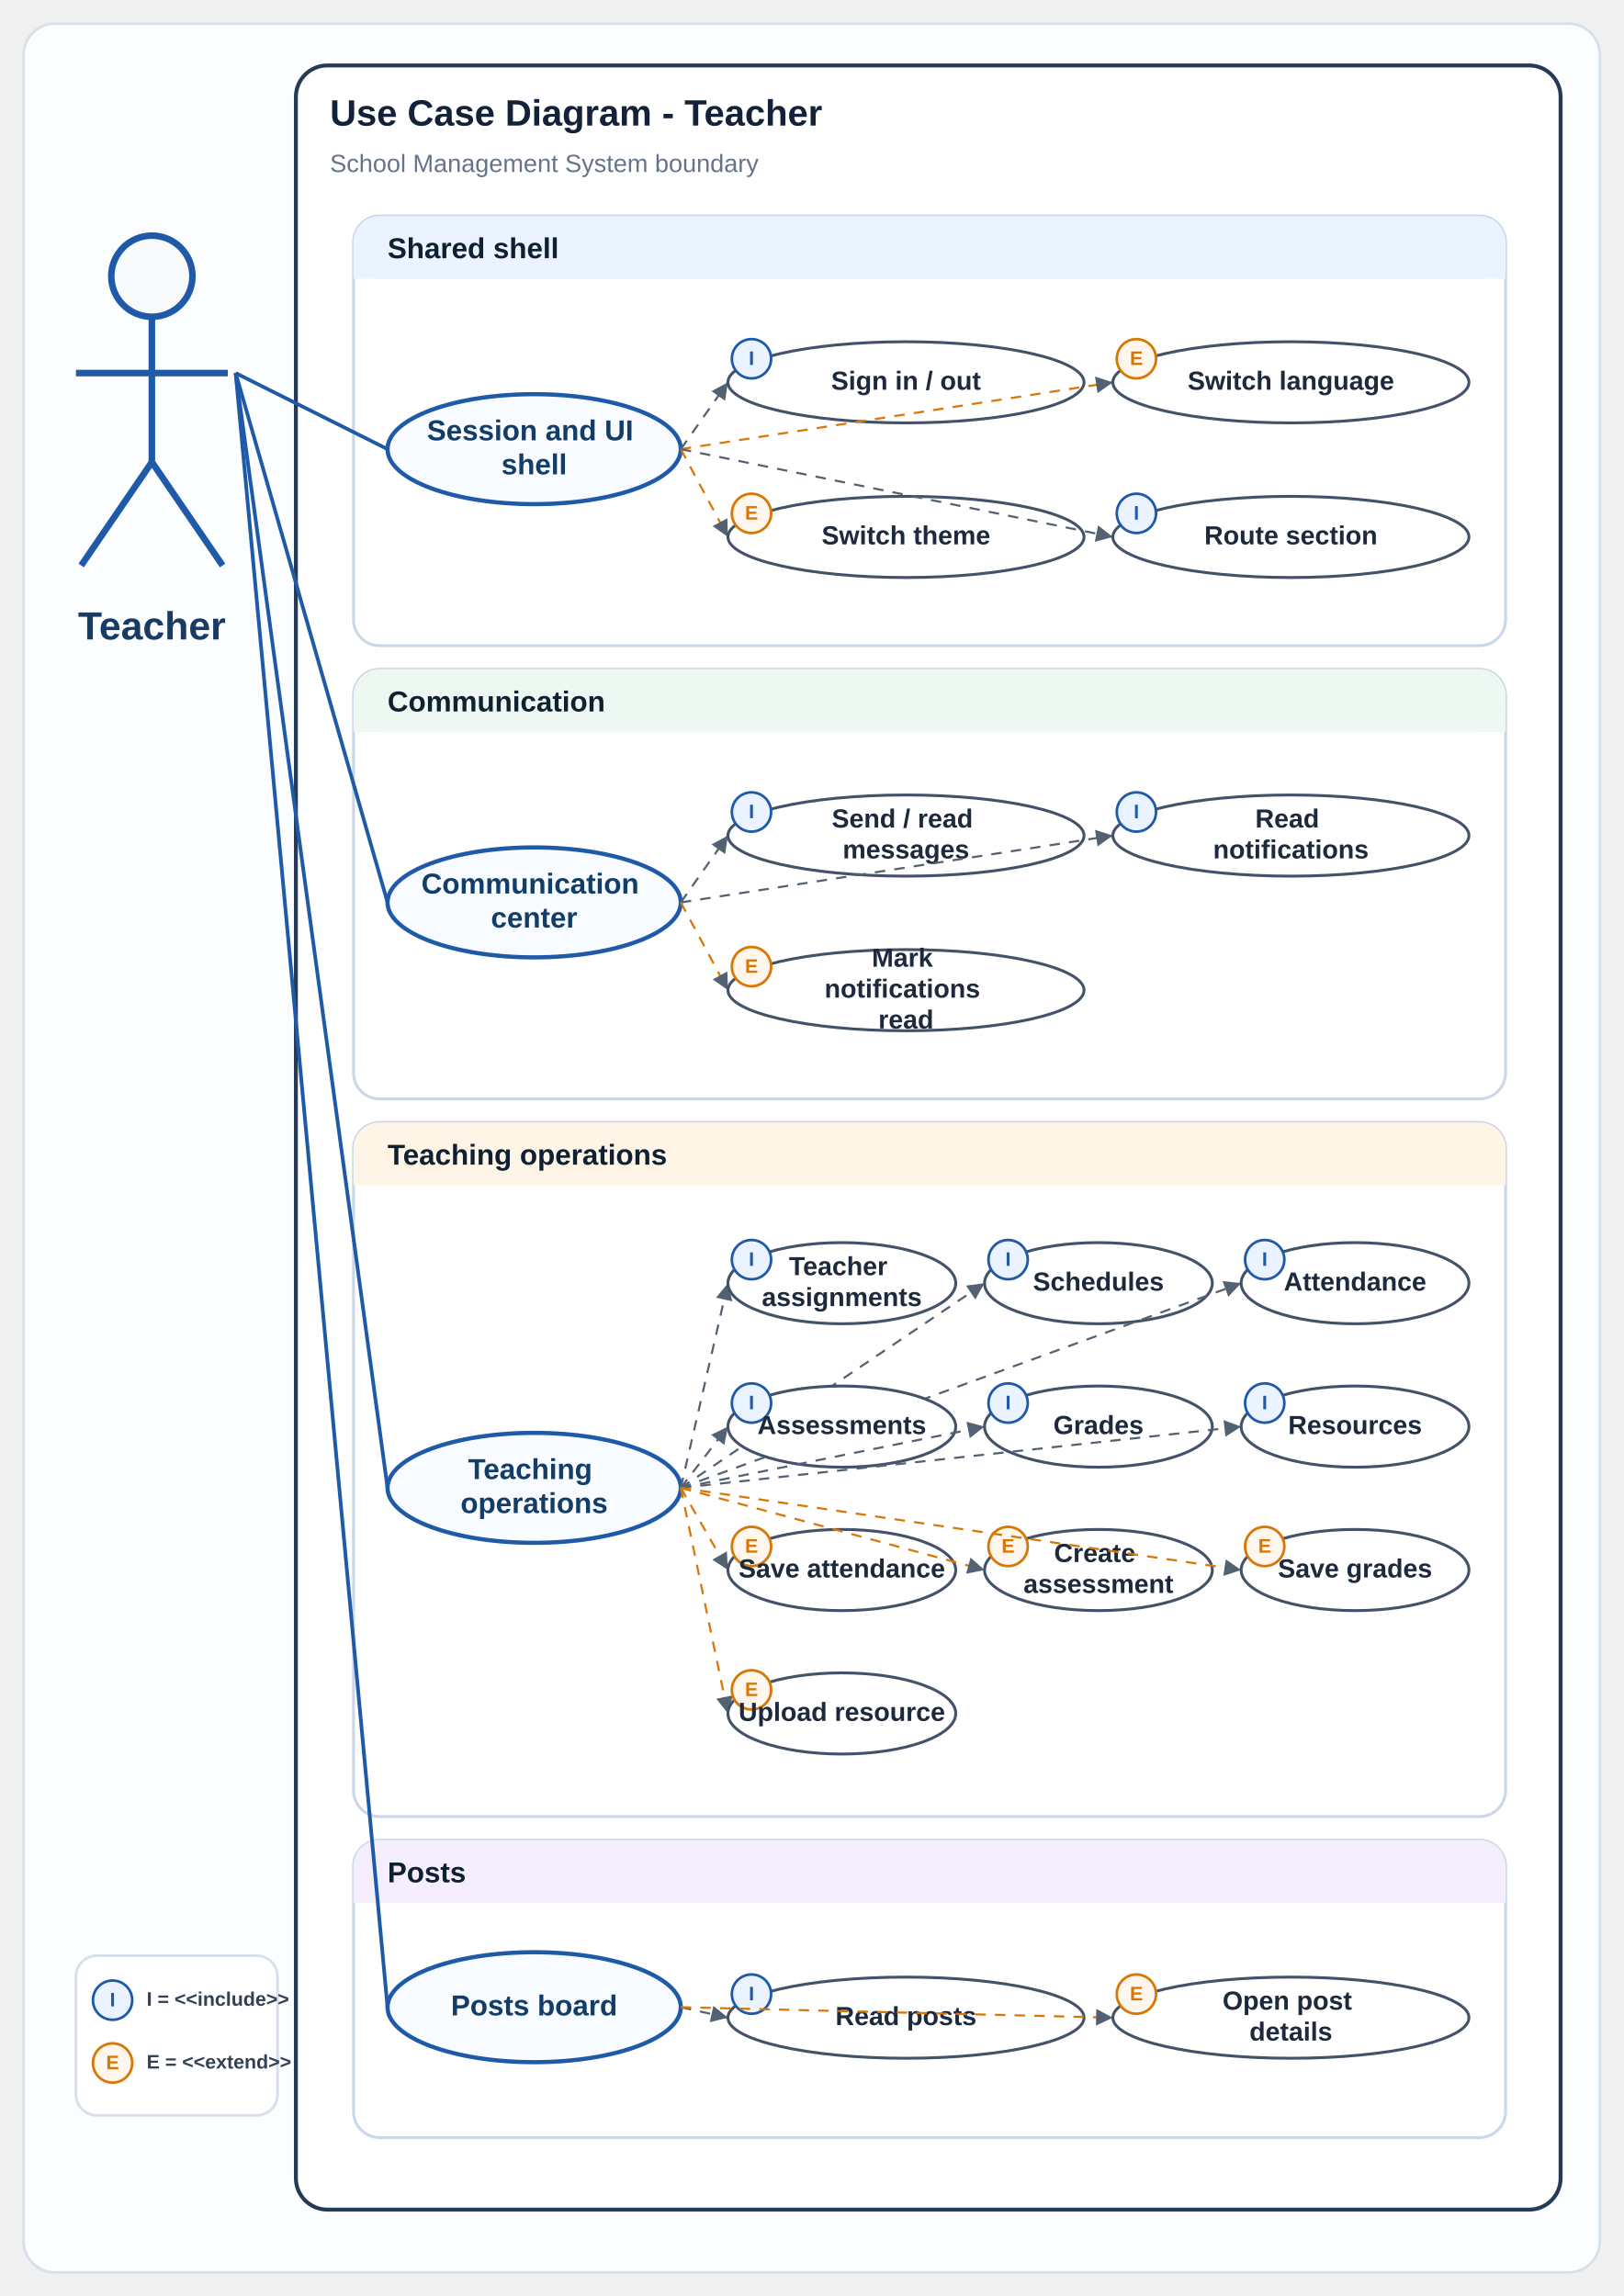
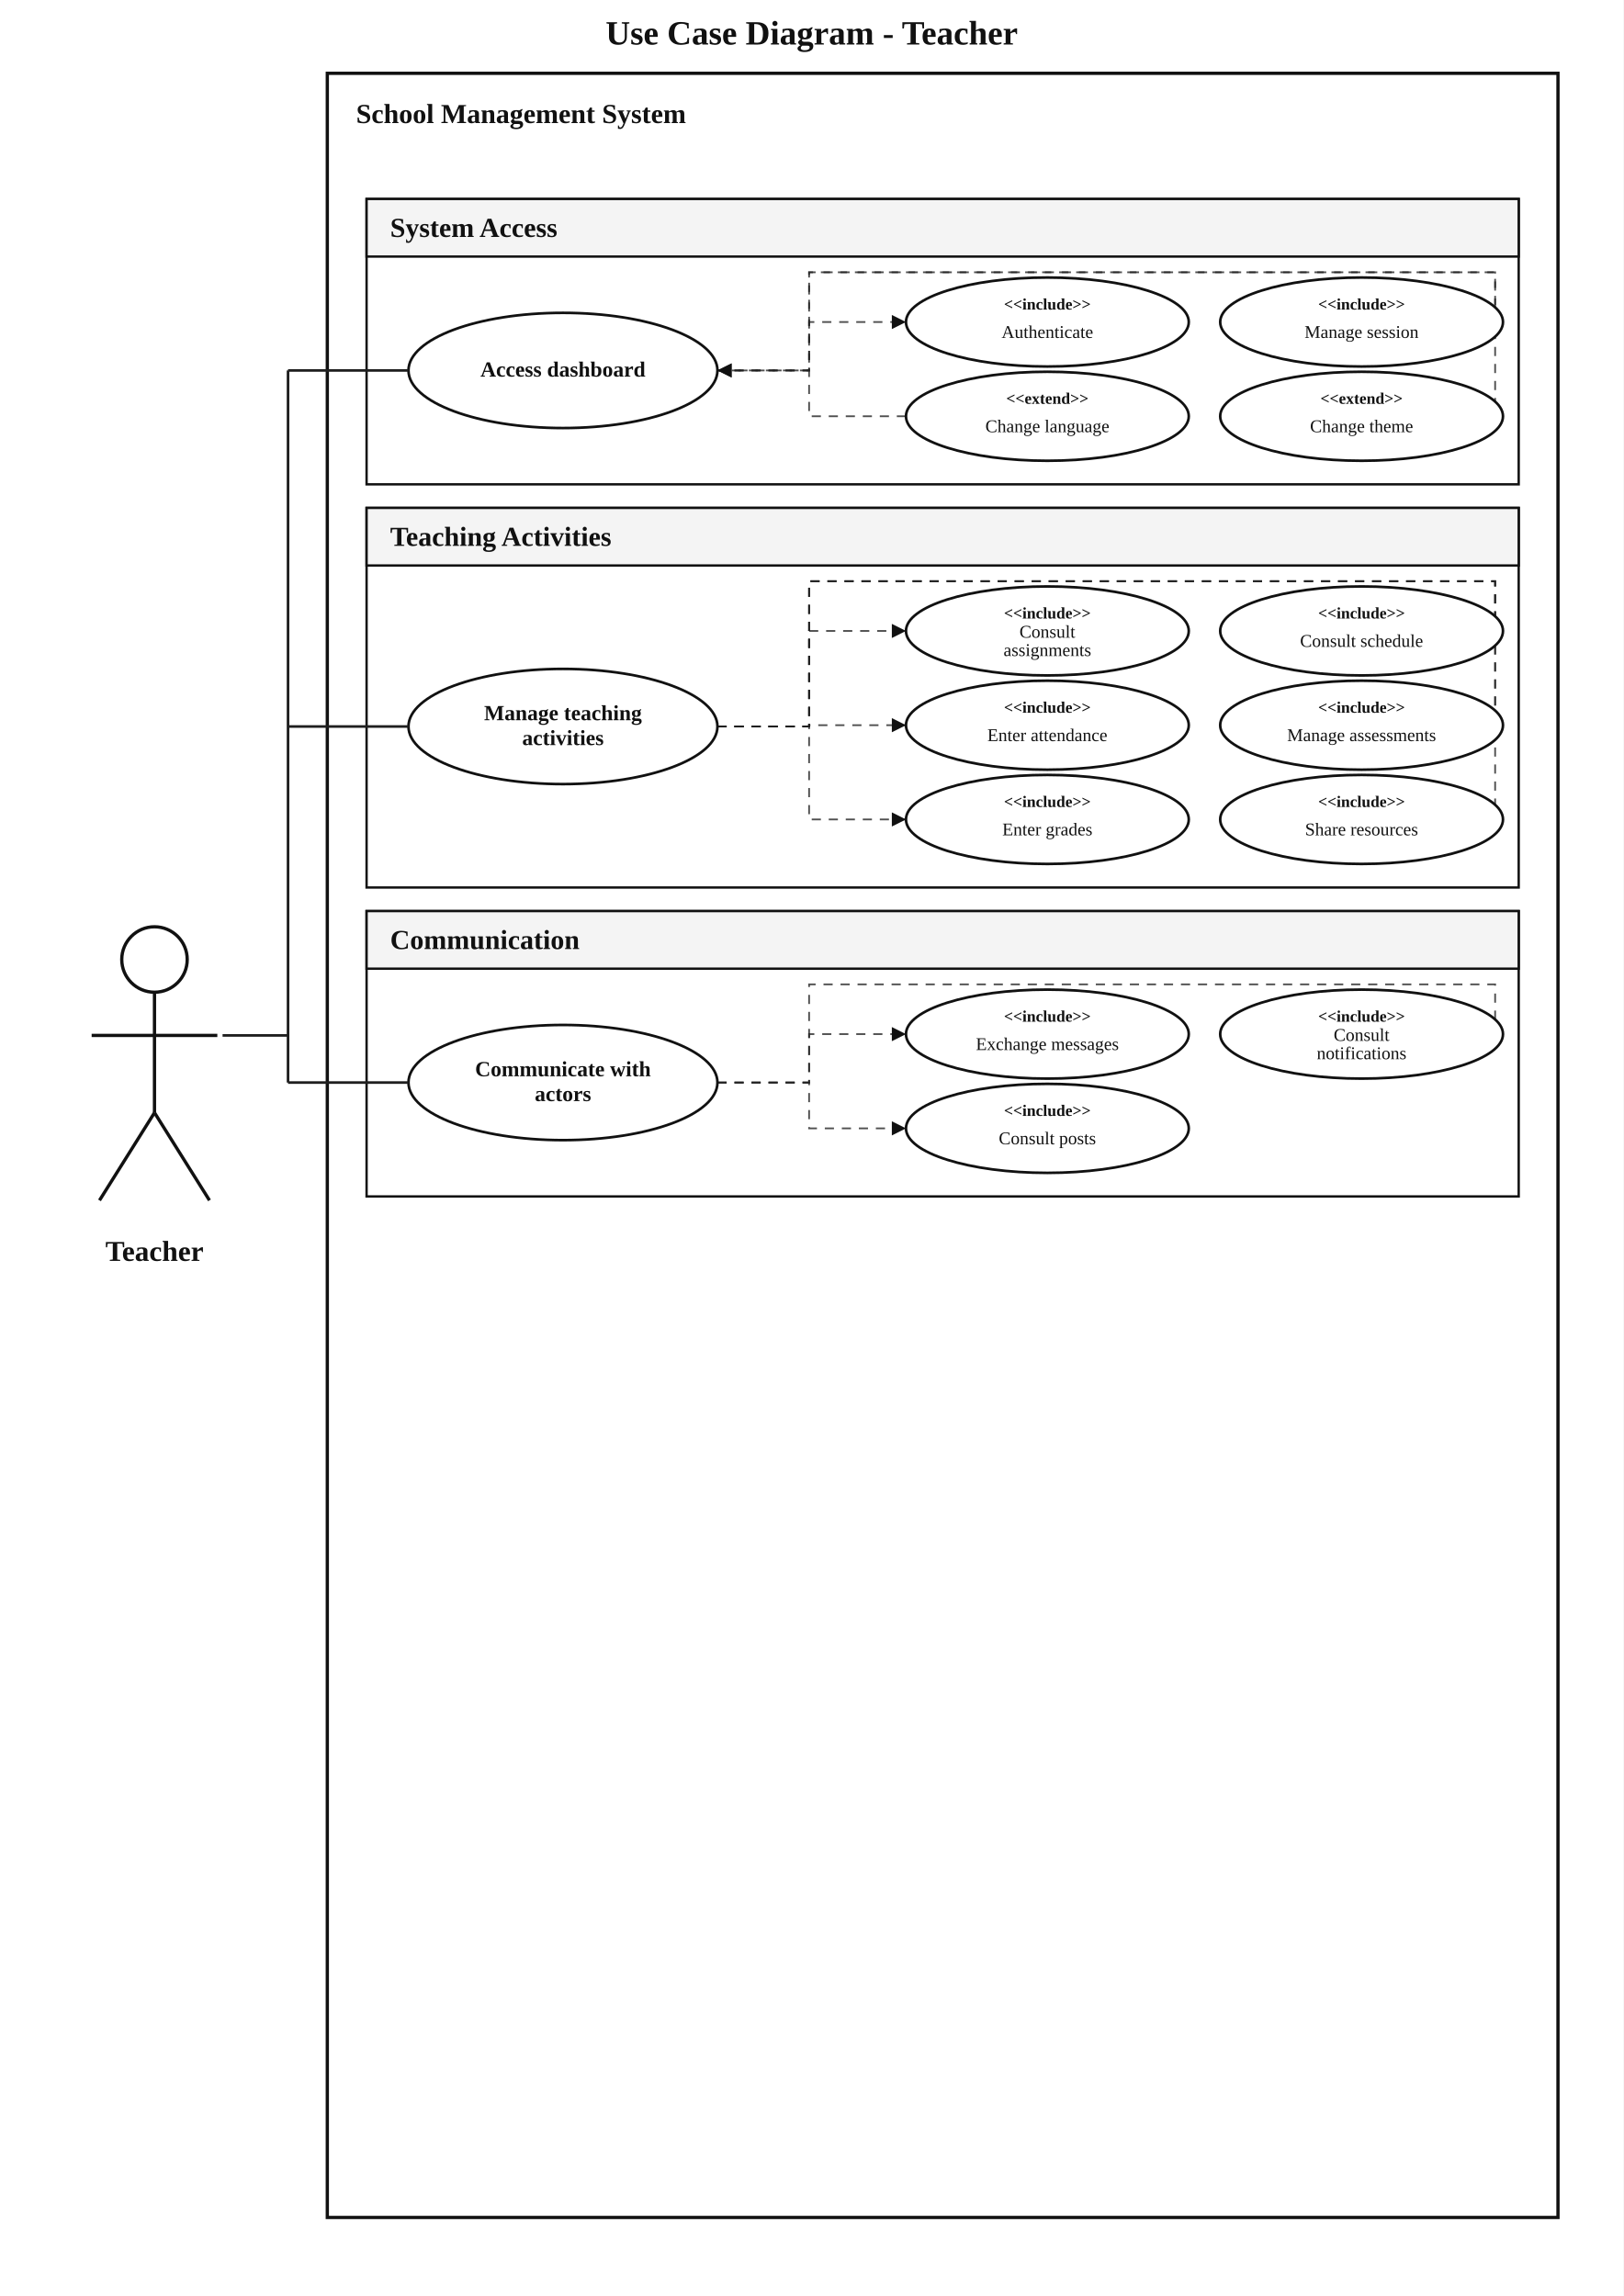
<svg xmlns="http://www.w3.org/2000/svg" width="1240px" height="1754px" viewBox="0 0 1240 1754">
  <defs>
-     <marker id="arrow" markerWidth="12" markerHeight="12" refX="10" refY="6" orient="auto">
-       <path d="M2,2 L10,6 L2,10 Z" fill="#536273" />
+     <marker id="arrow" markerWidth="10" markerHeight="10" refX="9" refY="5" orient="auto">
+       <path d="M1,1 L9,5 L1,9 Z" fill="#111111" />
    </marker>
  </defs>
-   <rect x="18" y="18" width="1204" height="1718" rx="24" fill="#FBFDFF" stroke="#D7E0EA" stroke-width="2" />
-   <rect x="226" y="50" width="966" height="1638" rx="24" fill="#FFFFFF" stroke="#263A55" stroke-width="3.0" />
-   <text x="252" y="88.0" font-family="Arial, Helvetica, sans-serif" font-size="28" font-weight="800" fill="#132238" text-anchor="start" dominant-baseline="middle">
-     <tspan x="252" dy="0">Use Case Diagram - Teacher</tspan>
-   </text>
-   <text x="252" y="126.0" font-family="Arial, Helvetica, sans-serif" font-size="19" font-weight="500" fill="#64748B" text-anchor="start" dominant-baseline="middle">
-     <tspan x="252" dy="0">School Management System boundary</tspan>
-   </text>
-   <circle cx="116" cy="211" r="31" fill="#F8FAFC" stroke="#1E5AA8" stroke-width="5" />
-   <line x1="116" y1="243" x2="116" y2="353" stroke="#1E5AA8" stroke-width="5" fill="none" />
-   <line x1="58" y1="285" x2="174" y2="285" stroke="#1E5AA8" stroke-width="5" fill="none" />
-   <line x1="116" y1="353" x2="62" y2="432" stroke="#1E5AA8" stroke-width="5" fill="none" />
-   <line x1="116" y1="353" x2="170" y2="432" stroke="#1E5AA8" stroke-width="5" fill="none" />
-   <text x="116" y="480.0" font-family="Arial, Helvetica, sans-serif" font-size="30" font-weight="700" fill="#183B66" text-anchor="middle" dominant-baseline="middle">
-     <tspan x="116" dy="0">Teacher</tspan>
-   </text>
-   <rect x="270" y="165" width="880" height="328.25" rx="20" fill="#FFFFFF" stroke="#CAD7E8" stroke-width="2.2" />
-   <rect x="270" y="165" width="880" height="48" rx="20" fill="#EAF3FF" stroke="#EAF3FF" stroke-width="0" />
-   <rect x="270" y="193" width="880" height="20" rx="0" fill="#EAF3FF" stroke="#EAF3FF" stroke-width="0" />
-   <text x="296" y="191.0" font-family="Arial, Helvetica, sans-serif" font-size="22" font-weight="700" fill="#102033" text-anchor="start" dominant-baseline="middle">
-     <tspan x="296" dy="0">Shared shell</tspan>
-   </text>
-   <ellipse cx="408" cy="343.125" rx="112" ry="42" fill="#F8FBFF" stroke="#1E5AA8" stroke-width="3.2" />
-   <text x="408" y="330.145" font-family="Arial, Helvetica, sans-serif" font-size="22" font-weight="700" fill="#123D68" text-anchor="middle" dominant-baseline="middle">
-     <tspan x="408" dy="0">Session and UI</tspan>
-     <tspan x="408" dy="25.96">shell</tspan>
-   </text>
-   <line x1="520" y1="343.125" x2="556.0" y2="292.062" stroke="#536273" stroke-width="1.6" fill="none" stroke-dasharray="8 7" marker-end="url(#arrow)" />
-   <ellipse cx="692.0" cy="292.062" rx="136.0" ry="31.0" fill="#FFFFFF" stroke="#435269" stroke-width="2.2" />
-   <circle cx="574.0" cy="274.062" r="15" fill="#EAF3FF" stroke="#1E5AA8" stroke-width="2" />
-   <text x="574.0" y="274.562" font-family="Arial, Helvetica, sans-serif" font-size="15" font-weight="800" fill="#1E5AA8" text-anchor="middle" dominant-baseline="middle">
-     <tspan x="574.0" dy="0">I</tspan>
-   </text>
-   <text x="692.0" y="292.062" font-family="Arial, Helvetica, sans-serif" font-size="20" font-weight="600" fill="#1D293D" text-anchor="middle" dominant-baseline="middle">
-     <tspan x="692.0" dy="0">Sign in / out</tspan>
-   </text>
-   <line x1="520" y1="343.125" x2="850.0" y2="292.062" stroke="#D97706" stroke-width="1.6" fill="none" stroke-dasharray="8 7" marker-end="url(#arrow)" />
-   <ellipse cx="986.0" cy="292.062" rx="136.0" ry="31.0" fill="#FFFFFF" stroke="#435269" stroke-width="2.2" />
-   <circle cx="868.0" cy="274.062" r="15" fill="#FFF7ED" stroke="#D97706" stroke-width="2" />
-   <text x="868.0" y="274.562" font-family="Arial, Helvetica, sans-serif" font-size="15" font-weight="800" fill="#D97706" text-anchor="middle" dominant-baseline="middle">
-     <tspan x="868.0" dy="0">E</tspan>
-   </text>
-   <text x="986.0" y="292.062" font-family="Arial, Helvetica, sans-serif" font-size="20" font-weight="600" fill="#1D293D" text-anchor="middle" dominant-baseline="middle">
-     <tspan x="986.0" dy="0">Switch language</tspan>
-   </text>
-   <line x1="520" y1="343.125" x2="556.0" y2="410.188" stroke="#D97706" stroke-width="1.6" fill="none" stroke-dasharray="8 7" marker-end="url(#arrow)" />
-   <ellipse cx="692.0" cy="410.188" rx="136.0" ry="31.0" fill="#FFFFFF" stroke="#435269" stroke-width="2.2" />
-   <circle cx="574.0" cy="392.188" r="15" fill="#FFF7ED" stroke="#D97706" stroke-width="2" />
-   <text x="574.0" y="392.688" font-family="Arial, Helvetica, sans-serif" font-size="15" font-weight="800" fill="#D97706" text-anchor="middle" dominant-baseline="middle">
-     <tspan x="574.0" dy="0">E</tspan>
-   </text>
-   <text x="692.0" y="410.188" font-family="Arial, Helvetica, sans-serif" font-size="20" font-weight="600" fill="#1D293D" text-anchor="middle" dominant-baseline="middle">
-     <tspan x="692.0" dy="0">Switch theme</tspan>
-   </text>
-   <line x1="520" y1="343.125" x2="850.0" y2="410.188" stroke="#536273" stroke-width="1.6" fill="none" stroke-dasharray="8 7" marker-end="url(#arrow)" />
-   <ellipse cx="986.0" cy="410.188" rx="136.0" ry="31.0" fill="#FFFFFF" stroke="#435269" stroke-width="2.2" />
-   <circle cx="868.0" cy="392.188" r="15" fill="#EAF3FF" stroke="#1E5AA8" stroke-width="2" />
-   <text x="868.0" y="392.688" font-family="Arial, Helvetica, sans-serif" font-size="15" font-weight="800" fill="#1E5AA8" text-anchor="middle" dominant-baseline="middle">
-     <tspan x="868.0" dy="0">I</tspan>
-   </text>
-   <text x="986.0" y="410.188" font-family="Arial, Helvetica, sans-serif" font-size="20" font-weight="600" fill="#1D293D" text-anchor="middle" dominant-baseline="middle">
-     <tspan x="986.0" dy="0">Route section</tspan>
-   </text>
-   <rect x="270" y="511.25" width="880" height="328.25" rx="20" fill="#FFFFFF" stroke="#CAD7E8" stroke-width="2.2" />
-   <rect x="270" y="511.25" width="880" height="48" rx="20" fill="#EEF8F2" stroke="#EEF8F2" stroke-width="0" />
-   <rect x="270" y="539.25" width="880" height="20" rx="0" fill="#EEF8F2" stroke="#EEF8F2" stroke-width="0" />
-   <text x="296" y="537.25" font-family="Arial, Helvetica, sans-serif" font-size="22" font-weight="700" fill="#102033" text-anchor="start" dominant-baseline="middle">
-     <tspan x="296" dy="0">Communication</tspan>
-   </text>
-   <ellipse cx="408" cy="689.375" rx="112" ry="42" fill="#F8FBFF" stroke="#1E5AA8" stroke-width="3.2" />
-   <text x="408" y="676.395" font-family="Arial, Helvetica, sans-serif" font-size="22" font-weight="700" fill="#123D68" text-anchor="middle" dominant-baseline="middle">
-     <tspan x="408" dy="0">Communication</tspan>
-     <tspan x="408" dy="25.96">center</tspan>
-   </text>
-   <line x1="520" y1="689.375" x2="556.0" y2="638.312" stroke="#536273" stroke-width="1.6" fill="none" stroke-dasharray="8 7" marker-end="url(#arrow)" />
-   <ellipse cx="692.0" cy="638.312" rx="136.0" ry="31.0" fill="#FFFFFF" stroke="#435269" stroke-width="2.2" />
-   <circle cx="574.0" cy="620.312" r="15" fill="#EAF3FF" stroke="#1E5AA8" stroke-width="2" />
-   <text x="574.0" y="620.812" font-family="Arial, Helvetica, sans-serif" font-size="15" font-weight="800" fill="#1E5AA8" text-anchor="middle" dominant-baseline="middle">
-     <tspan x="574.0" dy="0">I</tspan>
-   </text>
-   <text x="692.0" y="626.513" font-family="Arial, Helvetica, sans-serif" font-size="20" font-weight="600" fill="#1D293D" text-anchor="middle" dominant-baseline="middle">
-     <tspan x="692.0" dy="0">Send / read</tspan>
-     <tspan x="692.0" dy="23.6">messages</tspan>
-   </text>
-   <line x1="520" y1="689.375" x2="850.0" y2="638.312" stroke="#536273" stroke-width="1.6" fill="none" stroke-dasharray="8 7" marker-end="url(#arrow)" />
-   <ellipse cx="986.0" cy="638.312" rx="136.0" ry="31.0" fill="#FFFFFF" stroke="#435269" stroke-width="2.2" />
-   <circle cx="868.0" cy="620.312" r="15" fill="#EAF3FF" stroke="#1E5AA8" stroke-width="2" />
-   <text x="868.0" y="620.812" font-family="Arial, Helvetica, sans-serif" font-size="15" font-weight="800" fill="#1E5AA8" text-anchor="middle" dominant-baseline="middle">
-     <tspan x="868.0" dy="0">I</tspan>
-   </text>
-   <text x="986.0" y="626.513" font-family="Arial, Helvetica, sans-serif" font-size="20" font-weight="600" fill="#1D293D" text-anchor="middle" dominant-baseline="middle">
-     <tspan x="986.0" dy="0">Read</tspan>
-     <tspan x="986.0" dy="23.6">notifications</tspan>
-   </text>
-   <line x1="520" y1="689.375" x2="556.0" y2="756.438" stroke="#D97706" stroke-width="1.6" fill="none" stroke-dasharray="8 7" marker-end="url(#arrow)" />
-   <ellipse cx="692.0" cy="756.438" rx="136.0" ry="31.0" fill="#FFFFFF" stroke="#435269" stroke-width="2.2" />
-   <circle cx="574.0" cy="738.438" r="15" fill="#FFF7ED" stroke="#D97706" stroke-width="2" />
-   <text x="574.0" y="738.938" font-family="Arial, Helvetica, sans-serif" font-size="15" font-weight="800" fill="#D97706" text-anchor="middle" dominant-baseline="middle">
-     <tspan x="574.0" dy="0">E</tspan>
-   </text>
-   <text x="692.0" y="732.837" font-family="Arial, Helvetica, sans-serif" font-size="20" font-weight="600" fill="#1D293D" text-anchor="middle" dominant-baseline="middle">
-     <tspan x="692.0" dy="0">Mark</tspan>
-     <tspan x="692.0" dy="23.6">notifications</tspan>
-     <tspan x="692.0" dy="23.6">read</tspan>
-   </text>
-   <rect x="270" y="857.5" width="880" height="530.25" rx="20" fill="#FFFFFF" stroke="#CAD7E8" stroke-width="2.2" />
-   <rect x="270" y="857.5" width="880" height="48" rx="20" fill="#FFF5E7" stroke="#FFF5E7" stroke-width="0" />
-   <rect x="270" y="885.5" width="880" height="20" rx="0" fill="#FFF5E7" stroke="#FFF5E7" stroke-width="0" />
-   <text x="296" y="883.5" font-family="Arial, Helvetica, sans-serif" font-size="22" font-weight="700" fill="#102033" text-anchor="start" dominant-baseline="middle">
-     <tspan x="296" dy="0">Teaching operations</tspan>
-   </text>
-   <ellipse cx="408" cy="1136.625" rx="112" ry="42" fill="#F8FBFF" stroke="#1E5AA8" stroke-width="3.2" />
-   <text x="408" y="1123.645" font-family="Arial, Helvetica, sans-serif" font-size="22" font-weight="700" fill="#123D68" text-anchor="middle" dominant-baseline="middle">
-     <tspan x="408" dy="0">Teaching</tspan>
-     <tspan x="408" dy="25.96">operations</tspan>
-   </text>
-   <line x1="520" y1="1136.625" x2="556.0" y2="980.281" stroke="#536273" stroke-width="1.6" fill="none" stroke-dasharray="8 7" marker-end="url(#arrow)" />
-   <ellipse cx="643.0" cy="980.281" rx="87.0" ry="31.0" fill="#FFFFFF" stroke="#435269" stroke-width="2.2" />
-   <circle cx="574.0" cy="962.281" r="15" fill="#EAF3FF" stroke="#1E5AA8" stroke-width="2" />
-   <text x="574.0" y="962.781" font-family="Arial, Helvetica, sans-serif" font-size="15" font-weight="800" fill="#1E5AA8" text-anchor="middle" dominant-baseline="middle">
-     <tspan x="574.0" dy="0">I</tspan>
-   </text>
-   <text x="643.0" y="968.481" font-family="Arial, Helvetica, sans-serif" font-size="20" font-weight="600" fill="#1D293D" text-anchor="middle" dominant-baseline="middle">
-     <tspan x="643.0" dy="0">Teacher</tspan>
-     <tspan x="643.0" dy="23.6">assignments</tspan>
-   </text>
-   <line x1="520" y1="1136.625" x2="752.0" y2="980.281" stroke="#536273" stroke-width="1.6" fill="none" stroke-dasharray="8 7" marker-end="url(#arrow)" />
-   <ellipse cx="839.0" cy="980.281" rx="87.0" ry="31.0" fill="#FFFFFF" stroke="#435269" stroke-width="2.2" />
-   <circle cx="770.0" cy="962.281" r="15" fill="#EAF3FF" stroke="#1E5AA8" stroke-width="2" />
-   <text x="770.0" y="962.781" font-family="Arial, Helvetica, sans-serif" font-size="15" font-weight="800" fill="#1E5AA8" text-anchor="middle" dominant-baseline="middle">
-     <tspan x="770.0" dy="0">I</tspan>
-   </text>
-   <text x="839.0" y="980.281" font-family="Arial, Helvetica, sans-serif" font-size="20" font-weight="600" fill="#1D293D" text-anchor="middle" dominant-baseline="middle">
-     <tspan x="839.0" dy="0">Schedules</tspan>
-   </text>
-   <line x1="520" y1="1136.625" x2="948.0" y2="980.281" stroke="#536273" stroke-width="1.6" fill="none" stroke-dasharray="8 7" marker-end="url(#arrow)" />
-   <ellipse cx="1035.0" cy="980.281" rx="87.0" ry="31.0" fill="#FFFFFF" stroke="#435269" stroke-width="2.2" />
-   <circle cx="966.0" cy="962.281" r="15" fill="#EAF3FF" stroke="#1E5AA8" stroke-width="2" />
-   <text x="966.0" y="962.781" font-family="Arial, Helvetica, sans-serif" font-size="15" font-weight="800" fill="#1E5AA8" text-anchor="middle" dominant-baseline="middle">
-     <tspan x="966.0" dy="0">I</tspan>
-   </text>
-   <text x="1035.0" y="980.281" font-family="Arial, Helvetica, sans-serif" font-size="20" font-weight="600" fill="#1D293D" text-anchor="middle" dominant-baseline="middle">
-     <tspan x="1035.0" dy="0">Attendance</tspan>
-   </text>
-   <line x1="520" y1="1136.625" x2="556.0" y2="1089.844" stroke="#536273" stroke-width="1.6" fill="none" stroke-dasharray="8 7" marker-end="url(#arrow)" />
-   <ellipse cx="643.0" cy="1089.844" rx="87.0" ry="31.0" fill="#FFFFFF" stroke="#435269" stroke-width="2.2" />
-   <circle cx="574.0" cy="1071.844" r="15" fill="#EAF3FF" stroke="#1E5AA8" stroke-width="2" />
-   <text x="574.0" y="1072.344" font-family="Arial, Helvetica, sans-serif" font-size="15" font-weight="800" fill="#1E5AA8" text-anchor="middle" dominant-baseline="middle">
-     <tspan x="574.0" dy="0">I</tspan>
-   </text>
-   <text x="643.0" y="1089.844" font-family="Arial, Helvetica, sans-serif" font-size="20" font-weight="600" fill="#1D293D" text-anchor="middle" dominant-baseline="middle">
-     <tspan x="643.0" dy="0">Assessments</tspan>
-   </text>
-   <line x1="520" y1="1136.625" x2="752.0" y2="1089.844" stroke="#536273" stroke-width="1.6" fill="none" stroke-dasharray="8 7" marker-end="url(#arrow)" />
-   <ellipse cx="839.0" cy="1089.844" rx="87.0" ry="31.0" fill="#FFFFFF" stroke="#435269" stroke-width="2.2" />
-   <circle cx="770.0" cy="1071.844" r="15" fill="#EAF3FF" stroke="#1E5AA8" stroke-width="2" />
-   <text x="770.0" y="1072.344" font-family="Arial, Helvetica, sans-serif" font-size="15" font-weight="800" fill="#1E5AA8" text-anchor="middle" dominant-baseline="middle">
-     <tspan x="770.0" dy="0">I</tspan>
-   </text>
-   <text x="839.0" y="1089.844" font-family="Arial, Helvetica, sans-serif" font-size="20" font-weight="600" fill="#1D293D" text-anchor="middle" dominant-baseline="middle">
-     <tspan x="839.0" dy="0">Grades</tspan>
-   </text>
-   <line x1="520" y1="1136.625" x2="948.0" y2="1089.844" stroke="#536273" stroke-width="1.6" fill="none" stroke-dasharray="8 7" marker-end="url(#arrow)" />
-   <ellipse cx="1035.0" cy="1089.844" rx="87.0" ry="31.0" fill="#FFFFFF" stroke="#435269" stroke-width="2.2" />
-   <circle cx="966.0" cy="1071.844" r="15" fill="#EAF3FF" stroke="#1E5AA8" stroke-width="2" />
-   <text x="966.0" y="1072.344" font-family="Arial, Helvetica, sans-serif" font-size="15" font-weight="800" fill="#1E5AA8" text-anchor="middle" dominant-baseline="middle">
-     <tspan x="966.0" dy="0">I</tspan>
-   </text>
-   <text x="1035.0" y="1089.844" font-family="Arial, Helvetica, sans-serif" font-size="20" font-weight="600" fill="#1D293D" text-anchor="middle" dominant-baseline="middle">
-     <tspan x="1035.0" dy="0">Resources</tspan>
-   </text>
-   <line x1="520" y1="1136.625" x2="556.0" y2="1199.406" stroke="#D97706" stroke-width="1.6" fill="none" stroke-dasharray="8 7" marker-end="url(#arrow)" />
-   <ellipse cx="643.0" cy="1199.406" rx="87.0" ry="31.0" fill="#FFFFFF" stroke="#435269" stroke-width="2.2" />
-   <circle cx="574.0" cy="1181.406" r="15" fill="#FFF7ED" stroke="#D97706" stroke-width="2" />
-   <text x="574.0" y="1181.906" font-family="Arial, Helvetica, sans-serif" font-size="15" font-weight="800" fill="#D97706" text-anchor="middle" dominant-baseline="middle">
-     <tspan x="574.0" dy="0">E</tspan>
-   </text>
-   <text x="643.0" y="1199.406" font-family="Arial, Helvetica, sans-serif" font-size="20" font-weight="600" fill="#1D293D" text-anchor="middle" dominant-baseline="middle">
-     <tspan x="643.0" dy="0">Save attendance</tspan>
-   </text>
-   <line x1="520" y1="1136.625" x2="752.0" y2="1199.406" stroke="#D97706" stroke-width="1.6" fill="none" stroke-dasharray="8 7" marker-end="url(#arrow)" />
-   <ellipse cx="839.0" cy="1199.406" rx="87.0" ry="31.0" fill="#FFFFFF" stroke="#435269" stroke-width="2.2" />
-   <circle cx="770.0" cy="1181.406" r="15" fill="#FFF7ED" stroke="#D97706" stroke-width="2" />
-   <text x="770.0" y="1181.906" font-family="Arial, Helvetica, sans-serif" font-size="15" font-weight="800" fill="#D97706" text-anchor="middle" dominant-baseline="middle">
-     <tspan x="770.0" dy="0">E</tspan>
-   </text>
-   <text x="839.0" y="1187.606" font-family="Arial, Helvetica, sans-serif" font-size="20" font-weight="600" fill="#1D293D" text-anchor="middle" dominant-baseline="middle">
-     <tspan x="839.0" dy="0">Create</tspan>
-     <tspan x="839.0" dy="23.6">assessment</tspan>
-   </text>
-   <line x1="520" y1="1136.625" x2="948.0" y2="1199.406" stroke="#D97706" stroke-width="1.6" fill="none" stroke-dasharray="8 7" marker-end="url(#arrow)" />
-   <ellipse cx="1035.0" cy="1199.406" rx="87.0" ry="31.0" fill="#FFFFFF" stroke="#435269" stroke-width="2.2" />
-   <circle cx="966.0" cy="1181.406" r="15" fill="#FFF7ED" stroke="#D97706" stroke-width="2" />
-   <text x="966.0" y="1181.906" font-family="Arial, Helvetica, sans-serif" font-size="15" font-weight="800" fill="#D97706" text-anchor="middle" dominant-baseline="middle">
-     <tspan x="966.0" dy="0">E</tspan>
-   </text>
-   <text x="1035.0" y="1199.406" font-family="Arial, Helvetica, sans-serif" font-size="20" font-weight="600" fill="#1D293D" text-anchor="middle" dominant-baseline="middle">
-     <tspan x="1035.0" dy="0">Save grades</tspan>
-   </text>
-   <line x1="520" y1="1136.625" x2="556.0" y2="1308.969" stroke="#D97706" stroke-width="1.6" fill="none" stroke-dasharray="8 7" marker-end="url(#arrow)" />
-   <ellipse cx="643.0" cy="1308.969" rx="87.0" ry="31.0" fill="#FFFFFF" stroke="#435269" stroke-width="2.2" />
-   <circle cx="574.0" cy="1290.969" r="15" fill="#FFF7ED" stroke="#D97706" stroke-width="2" />
-   <text x="574.0" y="1291.469" font-family="Arial, Helvetica, sans-serif" font-size="15" font-weight="800" fill="#D97706" text-anchor="middle" dominant-baseline="middle">
-     <tspan x="574.0" dy="0">E</tspan>
-   </text>
-   <text x="643.0" y="1308.969" font-family="Arial, Helvetica, sans-serif" font-size="20" font-weight="600" fill="#1D293D" text-anchor="middle" dominant-baseline="middle">
-     <tspan x="643.0" dy="0">Upload resource</tspan>
-   </text>
-   <rect x="270" y="1405.75" width="880" height="227.25" rx="20" fill="#FFFFFF" stroke="#CAD7E8" stroke-width="2.2" />
-   <rect x="270" y="1405.75" width="880" height="48" rx="20" fill="#F5EEFF" stroke="#F5EEFF" stroke-width="0" />
-   <rect x="270" y="1433.75" width="880" height="20" rx="0" fill="#F5EEFF" stroke="#F5EEFF" stroke-width="0" />
-   <text x="296" y="1431.75" font-family="Arial, Helvetica, sans-serif" font-size="22" font-weight="700" fill="#102033" text-anchor="start" dominant-baseline="middle">
-     <tspan x="296" dy="0">Posts</tspan>
-   </text>
-   <ellipse cx="408" cy="1533.375" rx="112" ry="42" fill="#F8FBFF" stroke="#1E5AA8" stroke-width="3.2" />
-   <text x="408" y="1533.375" font-family="Arial, Helvetica, sans-serif" font-size="22" font-weight="700" fill="#123D68" text-anchor="middle" dominant-baseline="middle">
-     <tspan x="408" dy="0">Posts board</tspan>
-   </text>
-   <line x1="520" y1="1533.375" x2="556.0" y2="1541.375" stroke="#536273" stroke-width="1.6" fill="none" stroke-dasharray="8 7" marker-end="url(#arrow)" />
-   <ellipse cx="692.0" cy="1541.375" rx="136.0" ry="31.0" fill="#FFFFFF" stroke="#435269" stroke-width="2.2" />
-   <circle cx="574.0" cy="1523.375" r="15" fill="#EAF3FF" stroke="#1E5AA8" stroke-width="2" />
-   <text x="574.0" y="1523.875" font-family="Arial, Helvetica, sans-serif" font-size="15" font-weight="800" fill="#1E5AA8" text-anchor="middle" dominant-baseline="middle">
-     <tspan x="574.0" dy="0">I</tspan>
-   </text>
-   <text x="692.0" y="1541.375" font-family="Arial, Helvetica, sans-serif" font-size="20" font-weight="600" fill="#1D293D" text-anchor="middle" dominant-baseline="middle">
-     <tspan x="692.0" dy="0">Read posts</tspan>
-   </text>
-   <line x1="520" y1="1533.375" x2="850.0" y2="1541.375" stroke="#D97706" stroke-width="1.6" fill="none" stroke-dasharray="8 7" marker-end="url(#arrow)" />
-   <ellipse cx="986.0" cy="1541.375" rx="136.0" ry="31.0" fill="#FFFFFF" stroke="#435269" stroke-width="2.2" />
-   <circle cx="868.0" cy="1523.375" r="15" fill="#FFF7ED" stroke="#D97706" stroke-width="2" />
-   <text x="868.0" y="1523.875" font-family="Arial, Helvetica, sans-serif" font-size="15" font-weight="800" fill="#D97706" text-anchor="middle" dominant-baseline="middle">
-     <tspan x="868.0" dy="0">E</tspan>
-   </text>
-   <text x="986.0" y="1529.575" font-family="Arial, Helvetica, sans-serif" font-size="20" font-weight="600" fill="#1D293D" text-anchor="middle" dominant-baseline="middle">
-     <tspan x="986.0" dy="0">Open post</tspan>
-     <tspan x="986.0" dy="23.6">details</tspan>
-   </text>
-   <line x1="180" y1="285" x2="296" y2="343.125" stroke="#1E5AA8" stroke-width="2.8" fill="none" />
-   <line x1="180" y1="285" x2="296" y2="689.375" stroke="#1E5AA8" stroke-width="2.8" fill="none" />
-   <line x1="180" y1="285" x2="296" y2="1136.625" stroke="#1E5AA8" stroke-width="2.8" fill="none" />
-   <line x1="180" y1="285" x2="296" y2="1533.375" stroke="#1E5AA8" stroke-width="2.8" fill="none" />
-   <rect x="58" y="1494" width="154" height="122" rx="16" fill="#FFFFFF" stroke="#D7E0EA" stroke-width="2" />
-   <circle cx="86" cy="1528" r="15" fill="#EAF3FF" stroke="#1E5AA8" stroke-width="2" />
-   <text x="86" y="1528.5" font-family="Arial, Helvetica, sans-serif" font-size="15" font-weight="800" fill="#1E5AA8" text-anchor="middle" dominant-baseline="middle">
-     <tspan x="86" dy="0">I</tspan>
-   </text>
-   <text x="112" y="1528.0" font-family="Arial, Helvetica, sans-serif" font-size="15" font-weight="700" fill="#334155" text-anchor="start" dominant-baseline="middle">
-     <tspan x="112" dy="0">I = &lt;&lt;include&gt;&gt;</tspan>
-   </text>
-   <circle cx="86" cy="1576" r="15" fill="#FFF7ED" stroke="#D97706" stroke-width="2" />
-   <text x="86" y="1576.5" font-family="Arial, Helvetica, sans-serif" font-size="15" font-weight="800" fill="#D97706" text-anchor="middle" dominant-baseline="middle">
-     <tspan x="86" dy="0">E</tspan>
-   </text>
-   <text x="112" y="1576.0" font-family="Arial, Helvetica, sans-serif" font-size="15" font-weight="700" fill="#334155" text-anchor="start" dominant-baseline="middle">
-     <tspan x="112" dy="0">E = &lt;&lt;extend&gt;&gt;</tspan>
-   </text>
+   <rect x="0" y="0" width="1240" height="1754" fill="#FFFFFF" />
+   <text x="620.0" y="34" font-family="Times New Roman, Times, serif" font-size="26" font-weight="700" fill="#111111" text-anchor="middle">Use Case Diagram - Teacher</text>
+   <rect x="250" y="56" width="940" height="1638" fill="#FFFFFF" stroke="#111111" stroke-width="2.5" />
+   <text x="272" y="94" font-family="Times New Roman, Times, serif" font-size="21" font-weight="700" fill="#111111">School Management System</text>
+   <g>
+     <circle cx="118" cy="733.0" r="25" fill="#FFFFFF" stroke="#111111" stroke-width="2.5" />
+     <line x1="118" y1="758.0" x2="118" y2="850.0" stroke="#111111" stroke-width="2.5" />
+     <line x1="70" y1="791.0" x2="166" y2="791.0" stroke="#111111" stroke-width="2.5" />
+     <line x1="118" y1="850.0" x2="76" y2="917.0" stroke="#111111" stroke-width="2.5" />
+     <line x1="118" y1="850.0" x2="160" y2="917.0" stroke="#111111" stroke-width="2.5" />
+     <text x="118.0" y="957.0" font-family="Times New Roman, Times, serif" font-size="22" font-weight="600" fill="#111111" text-anchor="middle" dominant-baseline="middle">Teacher</text>
+   </g>
+   <rect x="280" y="152" width="880" height="218" fill="#FFFFFF" stroke="#111111" stroke-width="1.8" />
+   <rect x="280" y="152" width="880" height="44" fill="#F4F4F4" stroke="#111111" stroke-width="1.8" />
+   <text x="298" y="181" font-family="Times New Roman, Times, serif" font-size="21" font-weight="700" fill="#111111">System Access</text>
+   <path d="M 548.0 283.0 L 618.0 283.0 L 618.0 246.0 L 692.0 246.0" fill="none" stroke="#1F1F1F" stroke-width="1.35" stroke-opacity="0.78" stroke-dasharray="7 6" marker-end="url(#arrow)" />
+   <path d="M 548.0 283.0 L 618.0 283.0 L 618.0 208.0 L 1142.0 208.0 L 1142.0 246.0 L 1148.0 246.0" fill="none" stroke="#1F1F1F" stroke-width="1.35" stroke-opacity="0.78" stroke-dasharray="7 6" marker-end="url(#arrow)" />
+   <path d="M 692.0 318.0 L 618.0 318.0 L 618.0 283.0 L 548.0 283.0" fill="none" stroke="#1F1F1F" stroke-width="1.35" stroke-opacity="0.78" stroke-dasharray="7 6" marker-end="url(#arrow)" />
+   <path d="M 1148.0 318.0 L 1142.0 318.0 L 1142.0 208.0 L 618.0 208.0 L 618.0 283.0 L 548.0 283.0" fill="none" stroke="#1F1F1F" stroke-width="1.35" stroke-opacity="0.78" stroke-dasharray="7 6" marker-end="url(#arrow)" />
+   <ellipse cx="430.0" cy="283.0" rx="118" ry="44" fill="#FFFFFF" stroke="#111111" stroke-width="2" />
+   <text x="430.0" y="283.0" font-family="Times New Roman, Times, serif" font-size="16.5" font-weight="600" fill="#111111" text-anchor="middle" dominant-baseline="middle">Access dashboard</text>
+   <ellipse cx="800.0" cy="246.0" rx="108" ry="34" fill="#FFFFFF" stroke="#111111" stroke-width="2" />
+   <text x="800.0" y="233.0" font-family="Times New Roman, Times, serif" font-size="12.3" font-weight="600" fill="#111111" text-anchor="middle" dominant-baseline="middle">&lt;&lt;include&gt;&gt;</text>
+   <text x="800.0" y="255.0" font-family="Times New Roman, Times, serif" font-size="13.7" font-weight="500" fill="#111111" text-anchor="middle" dominant-baseline="middle">Authenticate</text>
+   <ellipse cx="1040.0" cy="246.0" rx="108" ry="34" fill="#FFFFFF" stroke="#111111" stroke-width="2" />
+   <text x="1040.0" y="233.0" font-family="Times New Roman, Times, serif" font-size="12.3" font-weight="600" fill="#111111" text-anchor="middle" dominant-baseline="middle">&lt;&lt;include&gt;&gt;</text>
+   <text x="1040.0" y="255.0" font-family="Times New Roman, Times, serif" font-size="13.7" font-weight="500" fill="#111111" text-anchor="middle" dominant-baseline="middle">Manage session</text>
+   <ellipse cx="800.0" cy="318.0" rx="108" ry="34" fill="#FFFFFF" stroke="#111111" stroke-width="2" />
+   <text x="800.0" y="305.0" font-family="Times New Roman, Times, serif" font-size="12.3" font-weight="600" fill="#111111" text-anchor="middle" dominant-baseline="middle">&lt;&lt;extend&gt;&gt;</text>
+   <text x="800.0" y="327.0" font-family="Times New Roman, Times, serif" font-size="13.7" font-weight="500" fill="#111111" text-anchor="middle" dominant-baseline="middle">Change language</text>
+   <ellipse cx="1040.0" cy="318.0" rx="108" ry="34" fill="#FFFFFF" stroke="#111111" stroke-width="2" />
+   <text x="1040.0" y="305.0" font-family="Times New Roman, Times, serif" font-size="12.3" font-weight="600" fill="#111111" text-anchor="middle" dominant-baseline="middle">&lt;&lt;extend&gt;&gt;</text>
+   <text x="1040.0" y="327.0" font-family="Times New Roman, Times, serif" font-size="13.7" font-weight="500" fill="#111111" text-anchor="middle" dominant-baseline="middle">Change theme</text>
+   <rect x="280" y="388" width="880" height="290" fill="#FFFFFF" stroke="#111111" stroke-width="1.8" />
+   <rect x="280" y="388" width="880" height="44" fill="#F4F4F4" stroke="#111111" stroke-width="1.8" />
+   <text x="298" y="417" font-family="Times New Roman, Times, serif" font-size="21" font-weight="700" fill="#111111">Teaching Activities</text>
+   <path d="M 548.0 555.0 L 618.0 555.0 L 618.0 482.0 L 692.0 482.0" fill="none" stroke="#1F1F1F" stroke-width="1.35" stroke-opacity="0.78" stroke-dasharray="7 6" marker-end="url(#arrow)" />
+   <path d="M 548.0 555.0 L 618.0 555.0 L 618.0 444.0 L 1142.0 444.0 L 1142.0 482.0 L 1148.0 482.0" fill="none" stroke="#1F1F1F" stroke-width="1.35" stroke-opacity="0.78" stroke-dasharray="7 6" marker-end="url(#arrow)" />
+   <path d="M 548.0 555.0 L 618.0 555.0 L 618.0 554.0 L 692.0 554.0" fill="none" stroke="#1F1F1F" stroke-width="1.35" stroke-opacity="0.78" stroke-dasharray="7 6" marker-end="url(#arrow)" />
+   <path d="M 548.0 555.0 L 618.0 555.0 L 618.0 444.0 L 1142.0 444.0 L 1142.0 554.0 L 1148.0 554.0" fill="none" stroke="#1F1F1F" stroke-width="1.35" stroke-opacity="0.78" stroke-dasharray="7 6" marker-end="url(#arrow)" />
+   <path d="M 548.0 555.0 L 618.0 555.0 L 618.0 626.0 L 692.0 626.0" fill="none" stroke="#1F1F1F" stroke-width="1.35" stroke-opacity="0.78" stroke-dasharray="7 6" marker-end="url(#arrow)" />
+   <path d="M 548.0 555.0 L 618.0 555.0 L 618.0 444.0 L 1142.0 444.0 L 1142.0 626.0 L 1148.0 626.0" fill="none" stroke="#1F1F1F" stroke-width="1.35" stroke-opacity="0.78" stroke-dasharray="7 6" marker-end="url(#arrow)" />
+   <ellipse cx="430.0" cy="555.0" rx="118" ry="44" fill="#FFFFFF" stroke="#111111" stroke-width="2" />
+   <text x="430.0" y="545.5" font-family="Times New Roman, Times, serif" font-size="16.5" font-weight="600" fill="#111111" text-anchor="middle" dominant-baseline="middle">Manage teaching</text>
+   <text x="430.0" y="564.5" font-family="Times New Roman, Times, serif" font-size="16.5" font-weight="600" fill="#111111" text-anchor="middle" dominant-baseline="middle">activities</text>
+   <ellipse cx="800.0" cy="482.0" rx="108" ry="34" fill="#FFFFFF" stroke="#111111" stroke-width="2" />
+   <text x="800.0" y="469.0" font-family="Times New Roman, Times, serif" font-size="12.3" font-weight="600" fill="#111111" text-anchor="middle" dominant-baseline="middle">&lt;&lt;include&gt;&gt;</text>
+   <text x="800.0" y="484.0" font-family="Times New Roman, Times, serif" font-size="13.7" font-weight="500" fill="#111111" text-anchor="middle" dominant-baseline="middle">Consult</text>
+   <text x="800.0" y="498.0" font-family="Times New Roman, Times, serif" font-size="13.7" font-weight="500" fill="#111111" text-anchor="middle" dominant-baseline="middle">assignments</text>
+   <ellipse cx="1040.0" cy="482.0" rx="108" ry="34" fill="#FFFFFF" stroke="#111111" stroke-width="2" />
+   <text x="1040.0" y="469.0" font-family="Times New Roman, Times, serif" font-size="12.3" font-weight="600" fill="#111111" text-anchor="middle" dominant-baseline="middle">&lt;&lt;include&gt;&gt;</text>
+   <text x="1040.0" y="491.0" font-family="Times New Roman, Times, serif" font-size="13.7" font-weight="500" fill="#111111" text-anchor="middle" dominant-baseline="middle">Consult schedule</text>
+   <ellipse cx="800.0" cy="554.0" rx="108" ry="34" fill="#FFFFFF" stroke="#111111" stroke-width="2" />
+   <text x="800.0" y="541.0" font-family="Times New Roman, Times, serif" font-size="12.3" font-weight="600" fill="#111111" text-anchor="middle" dominant-baseline="middle">&lt;&lt;include&gt;&gt;</text>
+   <text x="800.0" y="563.0" font-family="Times New Roman, Times, serif" font-size="13.7" font-weight="500" fill="#111111" text-anchor="middle" dominant-baseline="middle">Enter attendance</text>
+   <ellipse cx="1040.0" cy="554.0" rx="108" ry="34" fill="#FFFFFF" stroke="#111111" stroke-width="2" />
+   <text x="1040.0" y="541.0" font-family="Times New Roman, Times, serif" font-size="12.3" font-weight="600" fill="#111111" text-anchor="middle" dominant-baseline="middle">&lt;&lt;include&gt;&gt;</text>
+   <text x="1040.0" y="563.0" font-family="Times New Roman, Times, serif" font-size="13.7" font-weight="500" fill="#111111" text-anchor="middle" dominant-baseline="middle">Manage assessments</text>
+   <ellipse cx="800.0" cy="626.0" rx="108" ry="34" fill="#FFFFFF" stroke="#111111" stroke-width="2" />
+   <text x="800.0" y="613.0" font-family="Times New Roman, Times, serif" font-size="12.3" font-weight="600" fill="#111111" text-anchor="middle" dominant-baseline="middle">&lt;&lt;include&gt;&gt;</text>
+   <text x="800.0" y="635.0" font-family="Times New Roman, Times, serif" font-size="13.7" font-weight="500" fill="#111111" text-anchor="middle" dominant-baseline="middle">Enter grades</text>
+   <ellipse cx="1040.0" cy="626.0" rx="108" ry="34" fill="#FFFFFF" stroke="#111111" stroke-width="2" />
+   <text x="1040.0" y="613.0" font-family="Times New Roman, Times, serif" font-size="12.3" font-weight="600" fill="#111111" text-anchor="middle" dominant-baseline="middle">&lt;&lt;include&gt;&gt;</text>
+   <text x="1040.0" y="635.0" font-family="Times New Roman, Times, serif" font-size="13.7" font-weight="500" fill="#111111" text-anchor="middle" dominant-baseline="middle">Share resources</text>
+   <rect x="280" y="696" width="880" height="218" fill="#FFFFFF" stroke="#111111" stroke-width="1.8" />
+   <rect x="280" y="696" width="880" height="44" fill="#F4F4F4" stroke="#111111" stroke-width="1.8" />
+   <text x="298" y="725" font-family="Times New Roman, Times, serif" font-size="21" font-weight="700" fill="#111111">Communication</text>
+   <path d="M 548.0 827.0 L 618.0 827.0 L 618.0 790.0 L 692.0 790.0" fill="none" stroke="#1F1F1F" stroke-width="1.35" stroke-opacity="0.78" stroke-dasharray="7 6" marker-end="url(#arrow)" />
+   <path d="M 548.0 827.0 L 618.0 827.0 L 618.0 752.0 L 1142.0 752.0 L 1142.0 790.0 L 1148.0 790.0" fill="none" stroke="#1F1F1F" stroke-width="1.35" stroke-opacity="0.78" stroke-dasharray="7 6" marker-end="url(#arrow)" />
+   <path d="M 548.0 827.0 L 618.0 827.0 L 618.0 862.0 L 692.0 862.0" fill="none" stroke="#1F1F1F" stroke-width="1.35" stroke-opacity="0.78" stroke-dasharray="7 6" marker-end="url(#arrow)" />
+   <ellipse cx="430.0" cy="827.0" rx="118" ry="44" fill="#FFFFFF" stroke="#111111" stroke-width="2" />
+   <text x="430.0" y="817.5" font-family="Times New Roman, Times, serif" font-size="16.5" font-weight="600" fill="#111111" text-anchor="middle" dominant-baseline="middle">Communicate with</text>
+   <text x="430.0" y="836.5" font-family="Times New Roman, Times, serif" font-size="16.5" font-weight="600" fill="#111111" text-anchor="middle" dominant-baseline="middle">actors</text>
+   <ellipse cx="800.0" cy="790.0" rx="108" ry="34" fill="#FFFFFF" stroke="#111111" stroke-width="2" />
+   <text x="800.0" y="777.0" font-family="Times New Roman, Times, serif" font-size="12.3" font-weight="600" fill="#111111" text-anchor="middle" dominant-baseline="middle">&lt;&lt;include&gt;&gt;</text>
+   <text x="800.0" y="799.0" font-family="Times New Roman, Times, serif" font-size="13.7" font-weight="500" fill="#111111" text-anchor="middle" dominant-baseline="middle">Exchange messages</text>
+   <ellipse cx="1040.0" cy="790.0" rx="108" ry="34" fill="#FFFFFF" stroke="#111111" stroke-width="2" />
+   <text x="1040.0" y="777.0" font-family="Times New Roman, Times, serif" font-size="12.3" font-weight="600" fill="#111111" text-anchor="middle" dominant-baseline="middle">&lt;&lt;include&gt;&gt;</text>
+   <text x="1040.0" y="792.0" font-family="Times New Roman, Times, serif" font-size="13.7" font-weight="500" fill="#111111" text-anchor="middle" dominant-baseline="middle">Consult</text>
+   <text x="1040.0" y="806.0" font-family="Times New Roman, Times, serif" font-size="13.7" font-weight="500" fill="#111111" text-anchor="middle" dominant-baseline="middle">notifications</text>
+   <ellipse cx="800.0" cy="862.0" rx="108" ry="34" fill="#FFFFFF" stroke="#111111" stroke-width="2" />
+   <text x="800.0" y="849.0" font-family="Times New Roman, Times, serif" font-size="12.3" font-weight="600" fill="#111111" text-anchor="middle" dominant-baseline="middle">&lt;&lt;include&gt;&gt;</text>
+   <text x="800.0" y="871.0" font-family="Times New Roman, Times, serif" font-size="13.7" font-weight="500" fill="#111111" text-anchor="middle" dominant-baseline="middle">Consult posts</text>
+   <line x1="170.0" y1="791.0" x2="220.0" y2="791.0" stroke="#1F1F1F" stroke-width="2" />
+   <line x1="220.0" y1="283.0" x2="220.0" y2="827.0" stroke="#1F1F1F" stroke-width="2" />
+   <line x1="220.0" y1="283.0" x2="312.0" y2="283.0" stroke="#1F1F1F" stroke-width="2" />
+   <line x1="220.0" y1="555.0" x2="312.0" y2="555.0" stroke="#1F1F1F" stroke-width="2" />
+   <line x1="220.0" y1="827.0" x2="312.0" y2="827.0" stroke="#1F1F1F" stroke-width="2" />
</svg>
